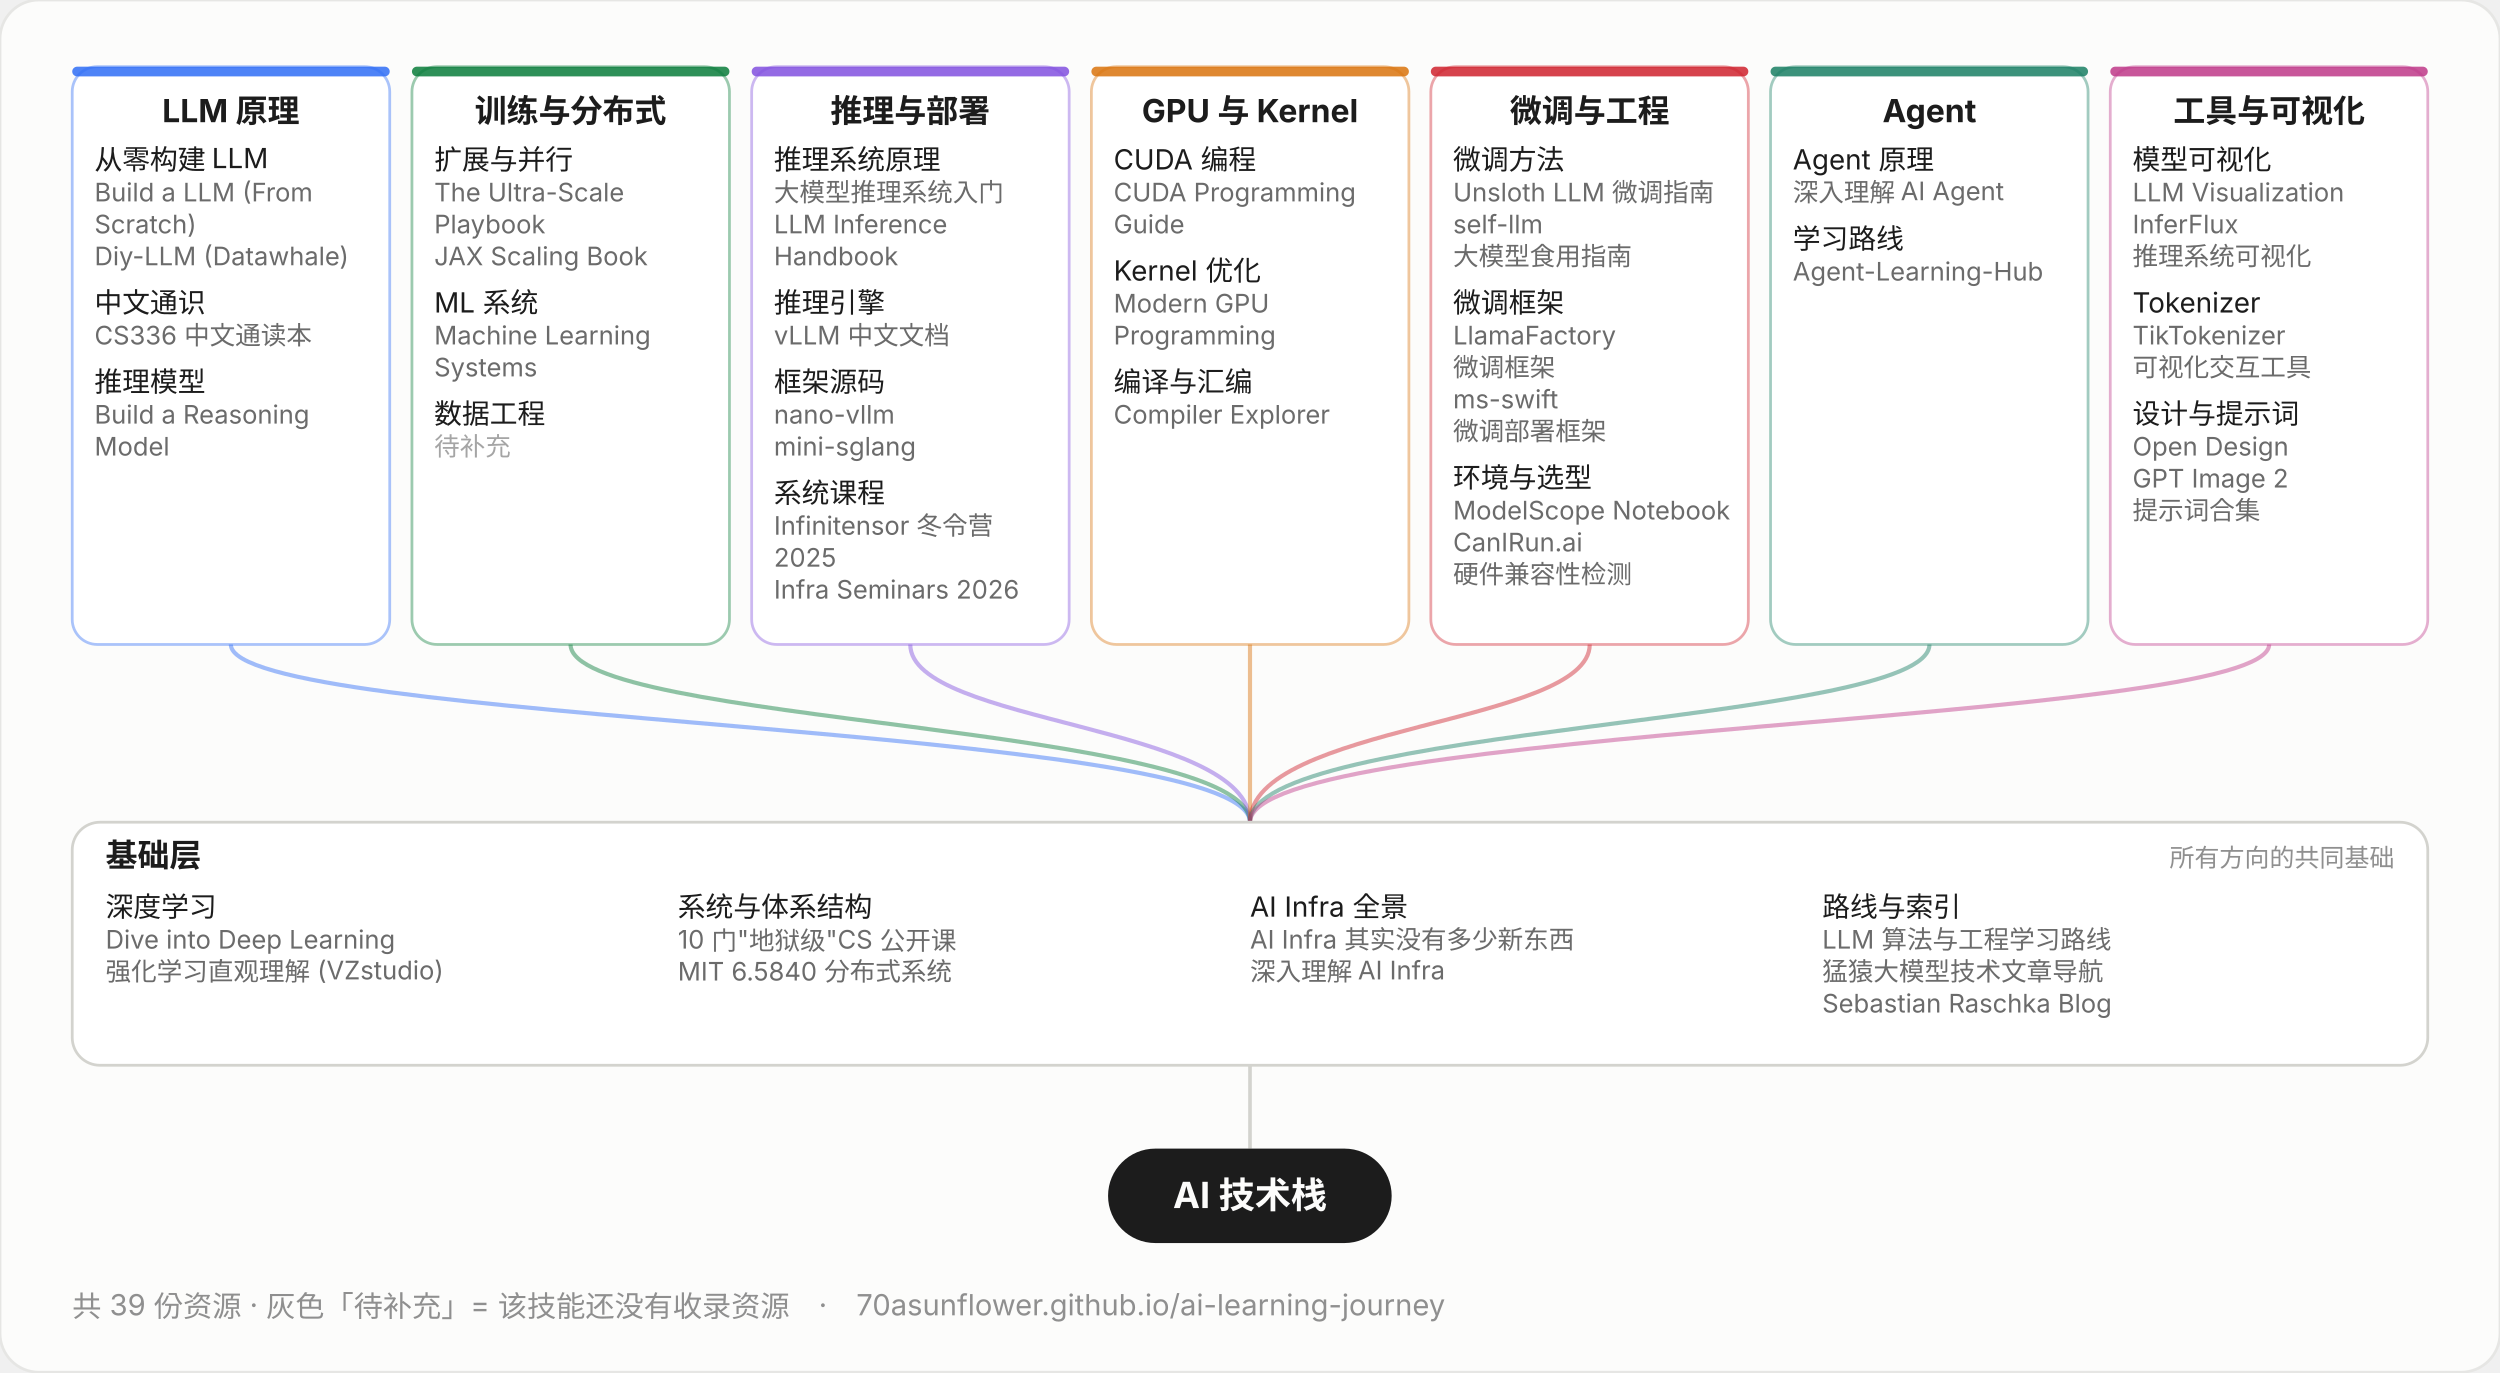
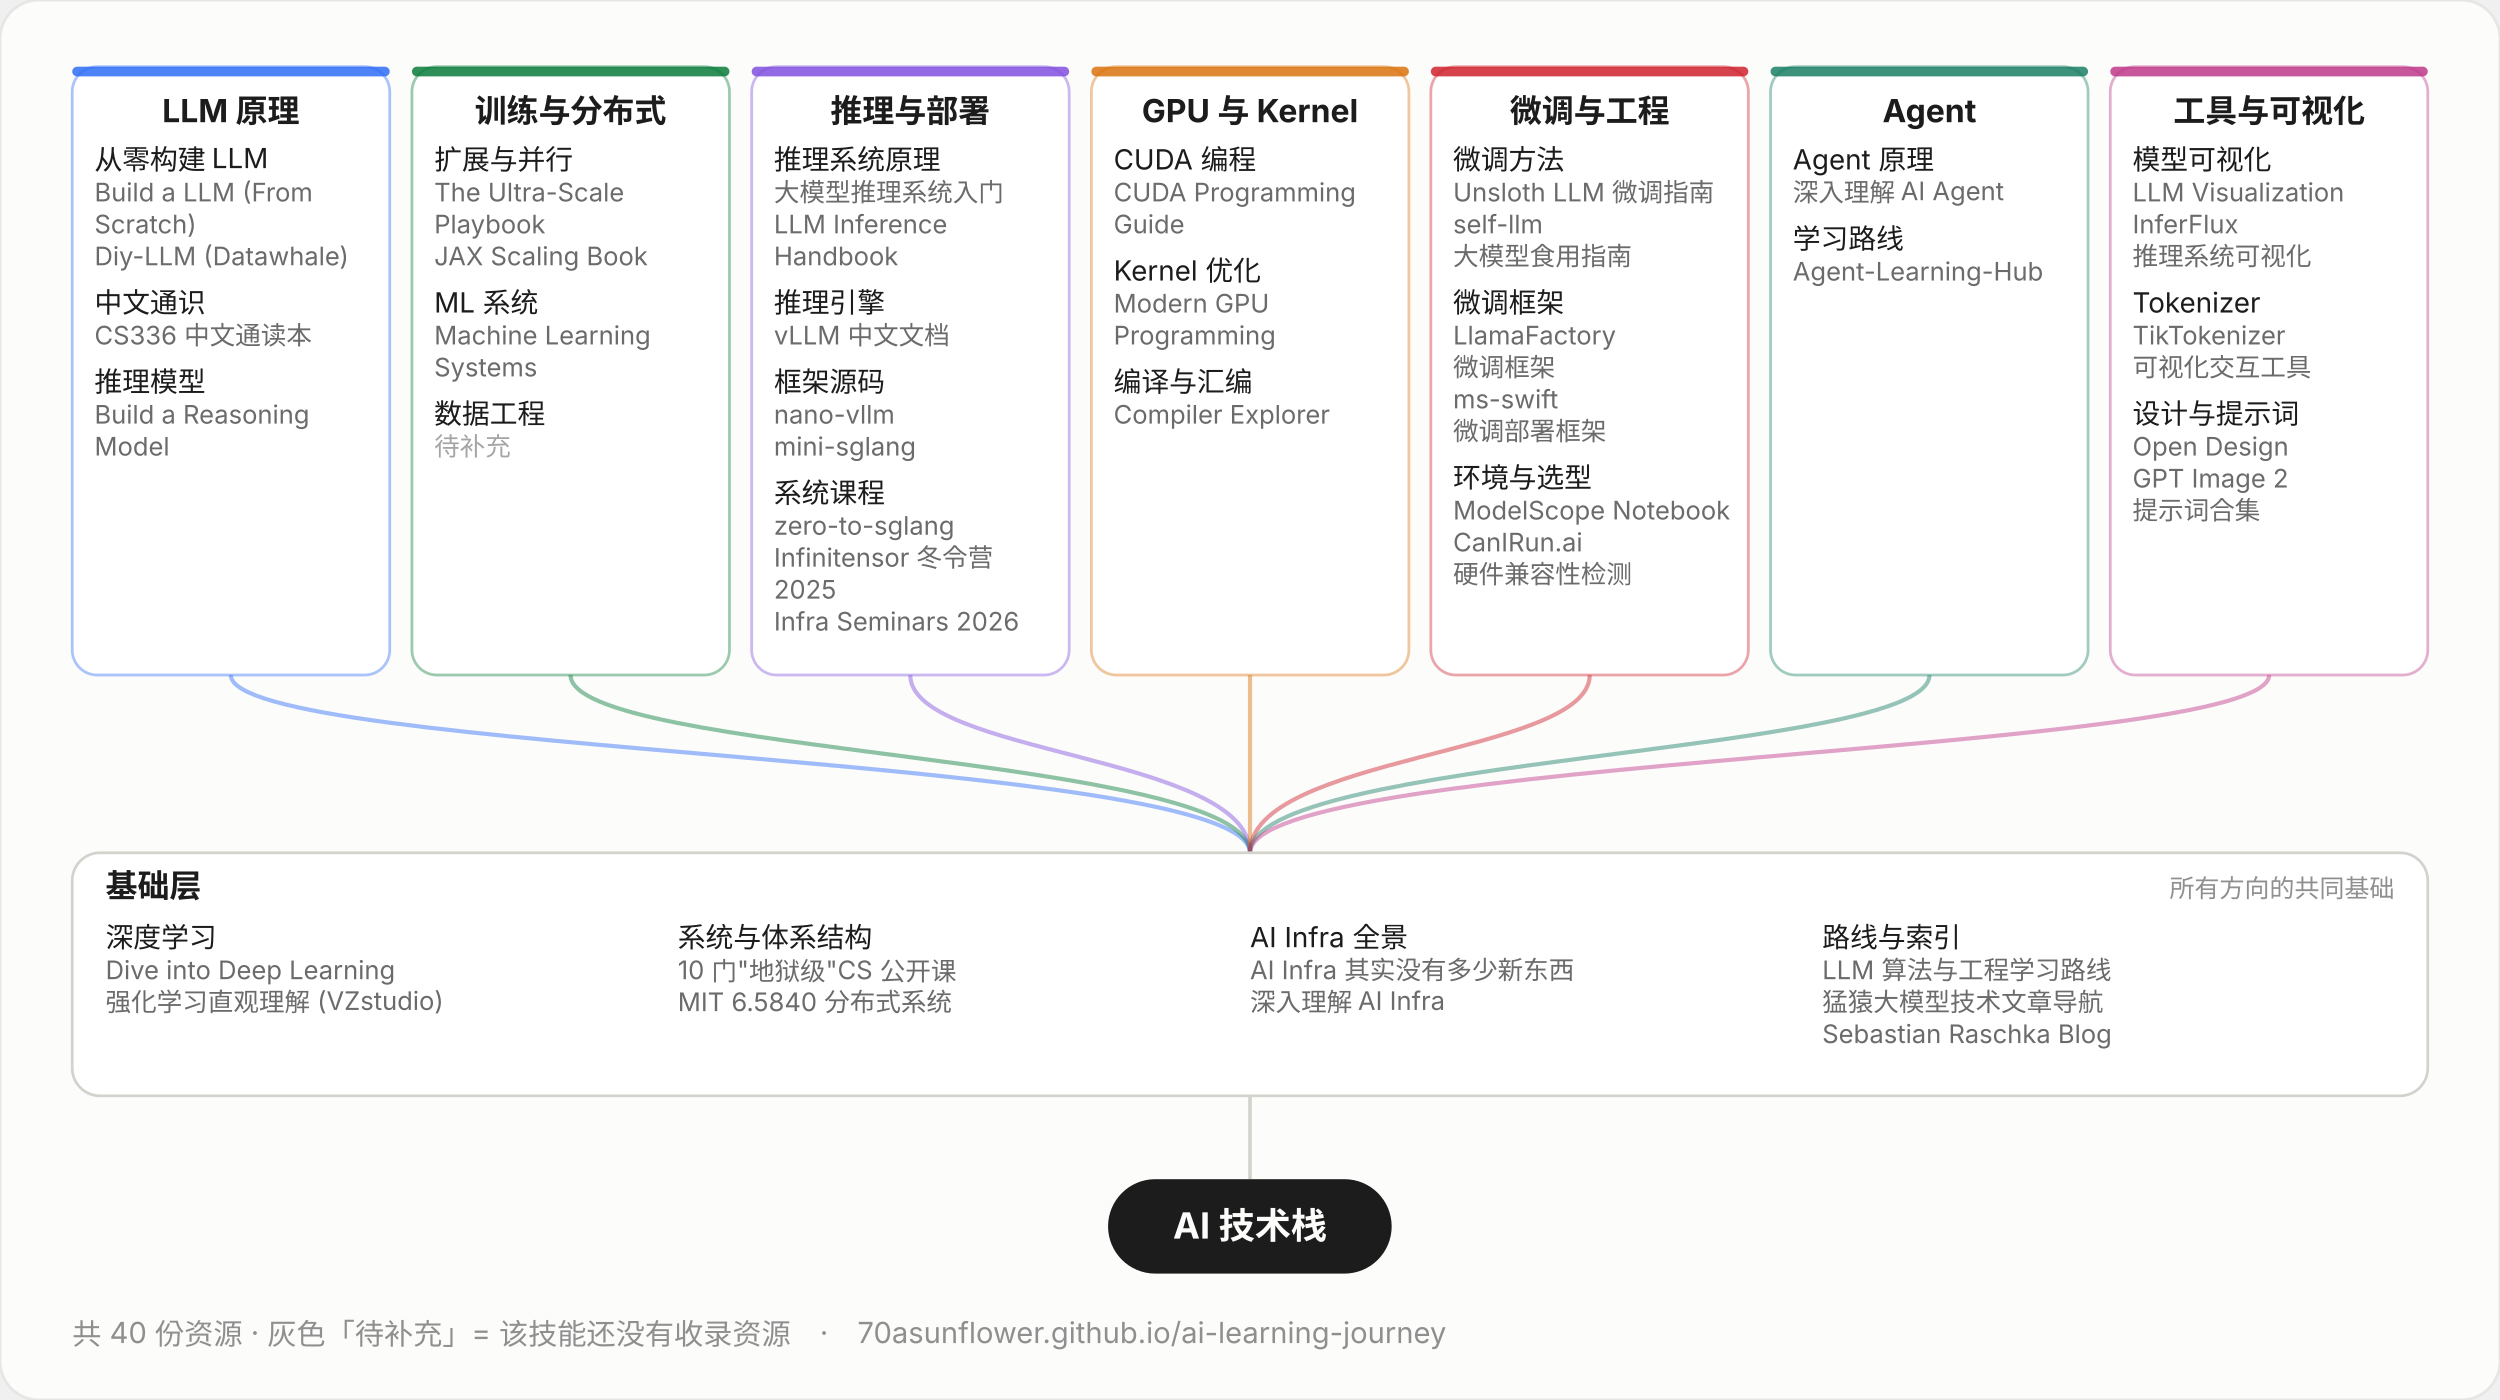
- <svg xmlns="http://www.w3.org/2000/svg" width="900" height="494" viewBox="0 0 900 494" role="img" aria-label="技术栈树：基础技能在根部，向上分叉到各专业方向" font-family="-apple-system, BlinkMacSystemFont, 'Segoe UI', 'PingFang SC', 'Hiragino Sans GB', 'Microsoft YaHei', sans-serif">
-   <rect width="900" height="494" rx="14" fill="#fcfcfb" stroke="#e6e6e4" />
+ <svg xmlns="http://www.w3.org/2000/svg" width="900" height="504" viewBox="0 0 900 504" role="img" aria-label="技术栈树：基础技能在根部，向上分叉到各专业方向" font-family="-apple-system, BlinkMacSystemFont, 'Segoe UI', 'PingFang SC', 'Hiragino Sans GB', 'Microsoft YaHei', sans-serif">
+   <rect width="900" height="504" rx="14" fill="#fcfcfb" stroke="#e6e6e4" />
  <text x="26" y="0" font-size="0" fill="none">.</text>
-   <rect x="26.0" y="24" width="114.3" height="208" rx="9" fill="#ffffff" stroke="#2f6df6" stroke-opacity="0.40" />
+   <rect x="26.0" y="24" width="114.3" height="219" rx="9" fill="#ffffff" stroke="#2f6df6" stroke-opacity="0.40" />
  <rect x="26.0" y="24" width="114.3" height="3.5" rx="1.8" fill="#2f6df6" fill-opacity="0.85" />
  <text x="83.1" y="44" text-anchor="middle" font-size="11.5" font-weight="650" fill="#1c1c1c">LLM 原理</text>
  <text x="34.0" y="61" font-size="10.0" fill="#1c1c1c">从零构建 LLM</text>
  <text x="34.0" y="72.5" font-size="9.2" fill="#6b6b6b">Build a LLM (From</text>
  <text x="34.0" y="84.0" font-size="9.2" fill="#6b6b6b">Scratch)</text>
  <text x="34.0" y="95.5" font-size="9.2" fill="#6b6b6b">Diy-LLM (Datawhale)</text>
  <text x="34.0" y="112.5" font-size="10.0" fill="#1c1c1c">中文通识</text>
  <text x="34.0" y="124.0" font-size="9.2" fill="#6b6b6b">CS336 中文通读本</text>
  <text x="34.0" y="141.0" font-size="10.0" fill="#1c1c1c">推理模型</text>
  <text x="34.0" y="152.5" font-size="9.2" fill="#6b6b6b">Build a Reasoning</text>
  <text x="34.0" y="164.0" font-size="9.2" fill="#6b6b6b">Model</text>
-   <rect x="148.3" y="24" width="114.3" height="208" rx="9" fill="#ffffff" stroke="#0a7d3b" stroke-opacity="0.40" />
+   <rect x="148.3" y="24" width="114.3" height="219" rx="9" fill="#ffffff" stroke="#0a7d3b" stroke-opacity="0.40" />
  <rect x="148.3" y="24" width="114.3" height="3.5" rx="1.8" fill="#0a7d3b" fill-opacity="0.85" />
  <text x="205.4" y="44" text-anchor="middle" font-size="11.5" font-weight="650" fill="#1c1c1c">训练与分布式</text>
  <text x="156.3" y="61" font-size="10.0" fill="#1c1c1c">扩展与并行</text>
  <text x="156.3" y="72.5" font-size="9.2" fill="#6b6b6b">The Ultra-Scale</text>
  <text x="156.3" y="84.0" font-size="9.2" fill="#6b6b6b">Playbook</text>
  <text x="156.3" y="95.5" font-size="9.2" fill="#6b6b6b">JAX Scaling Book</text>
  <text x="156.3" y="112.5" font-size="10.0" fill="#1c1c1c">ML 系统</text>
  <text x="156.3" y="124.0" font-size="9.2" fill="#6b6b6b">Machine Learning</text>
  <text x="156.3" y="135.5" font-size="9.2" fill="#6b6b6b">Systems</text>
  <text x="156.3" y="152.5" font-size="10.0" fill="#1c1c1c">数据工程</text>
  <text x="156.3" y="164.0" font-size="9.2" fill="#8f8f8f" fill-opacity="0.8">待补充</text>
-   <rect x="270.6" y="24" width="114.3" height="208" rx="9" fill="#ffffff" stroke="#8250df" stroke-opacity="0.40" />
+   <rect x="270.6" y="24" width="114.3" height="219" rx="9" fill="#ffffff" stroke="#8250df" stroke-opacity="0.40" />
  <rect x="270.6" y="24" width="114.3" height="3.5" rx="1.8" fill="#8250df" fill-opacity="0.85" />
  <text x="327.7" y="44" text-anchor="middle" font-size="11.5" font-weight="650" fill="#1c1c1c">推理与部署</text>
  <text x="278.6" y="61" font-size="10.0" fill="#1c1c1c">推理系统原理</text>
  <text x="278.6" y="72.5" font-size="9.2" fill="#6b6b6b">大模型推理系统入门</text>
  <text x="278.6" y="84.0" font-size="9.2" fill="#6b6b6b">LLM Inference</text>
  <text x="278.6" y="95.5" font-size="9.2" fill="#6b6b6b">Handbook</text>
  <text x="278.6" y="112.5" font-size="10.0" fill="#1c1c1c">推理引擎</text>
  <text x="278.6" y="124.0" font-size="9.2" fill="#6b6b6b">vLLM 中文文档</text>
  <text x="278.6" y="141.0" font-size="10.0" fill="#1c1c1c">框架源码</text>
  <text x="278.6" y="152.5" font-size="9.2" fill="#6b6b6b">nano-vllm</text>
  <text x="278.6" y="164.0" font-size="9.2" fill="#6b6b6b">mini-sglang</text>
  <text x="278.6" y="181.0" font-size="10.0" fill="#1c1c1c">系统课程</text>
-   <text x="278.6" y="192.5" font-size="9.2" fill="#6b6b6b">Infinitensor 冬令营</text>
-   <text x="278.6" y="204.0" font-size="9.2" fill="#6b6b6b">2025</text>
-   <text x="278.6" y="215.5" font-size="9.2" fill="#6b6b6b">Infra Seminars 2026</text>
-   <rect x="392.9" y="24" width="114.3" height="208" rx="9" fill="#ffffff" stroke="#d9730d" stroke-opacity="0.40" />
+   <text x="278.6" y="192.5" font-size="9.2" fill="#6b6b6b">zero-to-sglang</text>
+   <text x="278.6" y="204.0" font-size="9.2" fill="#6b6b6b">Infinitensor 冬令营</text>
+   <text x="278.6" y="215.5" font-size="9.2" fill="#6b6b6b">2025</text>
+   <text x="278.6" y="227.0" font-size="9.2" fill="#6b6b6b">Infra Seminars 2026</text>
+   <rect x="392.9" y="24" width="114.3" height="219" rx="9" fill="#ffffff" stroke="#d9730d" stroke-opacity="0.40" />
  <rect x="392.9" y="24" width="114.3" height="3.5" rx="1.8" fill="#d9730d" fill-opacity="0.85" />
  <text x="450.0" y="44" text-anchor="middle" font-size="11.5" font-weight="650" fill="#1c1c1c">GPU 与 Kernel</text>
  <text x="400.9" y="61" font-size="10.0" fill="#1c1c1c">CUDA 编程</text>
  <text x="400.9" y="72.5" font-size="9.2" fill="#6b6b6b">CUDA Programming</text>
  <text x="400.9" y="84.0" font-size="9.2" fill="#6b6b6b">Guide</text>
  <text x="400.9" y="101.0" font-size="10.0" fill="#1c1c1c">Kernel 优化</text>
  <text x="400.9" y="112.5" font-size="9.2" fill="#6b6b6b">Modern GPU</text>
  <text x="400.9" y="124.0" font-size="9.2" fill="#6b6b6b">Programming</text>
  <text x="400.9" y="141.0" font-size="10.0" fill="#1c1c1c">编译与汇编</text>
  <text x="400.9" y="152.5" font-size="9.2" fill="#6b6b6b">Compiler Explorer</text>
-   <rect x="515.1" y="24" width="114.3" height="208" rx="9" fill="#ffffff" stroke="#cf222e" stroke-opacity="0.40" />
+   <rect x="515.1" y="24" width="114.3" height="219" rx="9" fill="#ffffff" stroke="#cf222e" stroke-opacity="0.40" />
  <rect x="515.1" y="24" width="114.3" height="3.5" rx="1.8" fill="#cf222e" fill-opacity="0.85" />
  <text x="572.3" y="44" text-anchor="middle" font-size="11.5" font-weight="650" fill="#1c1c1c">微调与工程</text>
  <text x="523.1" y="61" font-size="10.0" fill="#1c1c1c">微调方法</text>
  <text x="523.1" y="72.5" font-size="9.2" fill="#6b6b6b">Unsloth LLM 微调指南</text>
  <text x="523.1" y="84.0" font-size="9.2" fill="#6b6b6b">self-llm</text>
  <text x="523.1" y="95.5" font-size="9.2" fill="#6b6b6b">大模型食用指南</text>
  <text x="523.1" y="112.5" font-size="10.0" fill="#1c1c1c">微调框架</text>
  <text x="523.1" y="124.0" font-size="9.2" fill="#6b6b6b">LlamaFactory</text>
  <text x="523.1" y="135.5" font-size="9.2" fill="#6b6b6b">微调框架</text>
  <text x="523.1" y="147.0" font-size="9.2" fill="#6b6b6b">ms-swift</text>
  <text x="523.1" y="158.5" font-size="9.2" fill="#6b6b6b">微调部署框架</text>
  <text x="523.1" y="175.5" font-size="10.0" fill="#1c1c1c">环境与选型</text>
  <text x="523.1" y="187.0" font-size="9.2" fill="#6b6b6b">ModelScope Notebook</text>
  <text x="523.1" y="198.5" font-size="9.2" fill="#6b6b6b">CanIRun.ai</text>
  <text x="523.1" y="210.0" font-size="9.2" fill="#6b6b6b">硬件兼容性检测</text>
-   <rect x="637.4" y="24" width="114.3" height="208" rx="9" fill="#ffffff" stroke="#1a7f64" stroke-opacity="0.40" />
+   <rect x="637.4" y="24" width="114.3" height="219" rx="9" fill="#ffffff" stroke="#1a7f64" stroke-opacity="0.40" />
  <rect x="637.4" y="24" width="114.3" height="3.5" rx="1.8" fill="#1a7f64" fill-opacity="0.85" />
  <text x="694.6" y="44" text-anchor="middle" font-size="11.5" font-weight="650" fill="#1c1c1c">Agent</text>
  <text x="645.4" y="61" font-size="10.0" fill="#1c1c1c">Agent 原理</text>
  <text x="645.4" y="72.5" font-size="9.2" fill="#6b6b6b">深入理解 AI Agent</text>
  <text x="645.4" y="89.5" font-size="10.0" fill="#1c1c1c">学习路线</text>
  <text x="645.4" y="101.0" font-size="9.2" fill="#6b6b6b">Agent-Learning-Hub</text>
-   <rect x="759.7" y="24" width="114.3" height="208" rx="9" fill="#ffffff" stroke="#bf3989" stroke-opacity="0.40" />
+   <rect x="759.7" y="24" width="114.3" height="219" rx="9" fill="#ffffff" stroke="#bf3989" stroke-opacity="0.40" />
  <rect x="759.7" y="24" width="114.3" height="3.5" rx="1.8" fill="#bf3989" fill-opacity="0.85" />
  <text x="816.9" y="44" text-anchor="middle" font-size="11.5" font-weight="650" fill="#1c1c1c">工具与可视化</text>
  <text x="767.7" y="61" font-size="10.0" fill="#1c1c1c">模型可视化</text>
  <text x="767.7" y="72.5" font-size="9.2" fill="#6b6b6b">LLM Visualization</text>
  <text x="767.7" y="84.0" font-size="9.2" fill="#6b6b6b">InferFlux</text>
  <text x="767.7" y="95.5" font-size="9.2" fill="#6b6b6b">推理系统可视化</text>
  <text x="767.7" y="112.5" font-size="10.0" fill="#1c1c1c">Tokenizer</text>
  <text x="767.7" y="124.0" font-size="9.2" fill="#6b6b6b">TikTokenizer</text>
  <text x="767.7" y="135.5" font-size="9.2" fill="#6b6b6b">可视化交互工具</text>
  <text x="767.7" y="152.5" font-size="10.0" fill="#1c1c1c">设计与提示词</text>
  <text x="767.7" y="164.0" font-size="9.2" fill="#6b6b6b">Open Design</text>
  <text x="767.7" y="175.5" font-size="9.2" fill="#6b6b6b">GPT Image 2</text>
  <text x="767.7" y="187.0" font-size="9.2" fill="#6b6b6b">提示词合集</text>
-   <path d="M450.0 296 C450.0 260.8 83.1 260.8 83.1 232" fill="none" stroke="#2f6df6" stroke-opacity="0.45" stroke-width="1.5" />
-   <path d="M450.0 296 C450.0 260.8 205.4 260.8 205.4 232" fill="none" stroke="#0a7d3b" stroke-opacity="0.45" stroke-width="1.5" />
-   <path d="M450.0 296 C450.0 260.8 327.7 260.8 327.7 232" fill="none" stroke="#8250df" stroke-opacity="0.45" stroke-width="1.5" />
-   <path d="M450.0 296 C450.0 260.8 450.0 260.8 450.0 232" fill="none" stroke="#d9730d" stroke-opacity="0.45" stroke-width="1.5" />
-   <path d="M450.0 296 C450.0 260.8 572.3 260.8 572.3 232" fill="none" stroke="#cf222e" stroke-opacity="0.45" stroke-width="1.5" />
-   <path d="M450.0 296 C450.0 260.8 694.6 260.8 694.6 232" fill="none" stroke="#1a7f64" stroke-opacity="0.45" stroke-width="1.5" />
-   <path d="M450.0 296 C450.0 260.8 816.9 260.8 816.9 232" fill="none" stroke="#bf3989" stroke-opacity="0.45" stroke-width="1.5" />
-   <rect x="26" y="296" width="848" height="87.5" rx="10" fill="#ffffff" stroke="#d3d3ce" />
-   <text x="38" y="312" font-size="11.5" font-weight="650" fill="#1c1c1c">基础层</text>
-   <text x="862" y="312" text-anchor="end" font-size="9" fill="#8f8f8f">所有方向的共同基础</text>
-   <text x="38.0" y="330" font-size="10.0" fill="#1c1c1c">深度学习</text>
-   <text x="38.0" y="341.5" font-size="9.2" fill="#6b6b6b">Dive into Deep Learning</text>
-   <text x="38.0" y="353.0" font-size="9.2" fill="#6b6b6b">强化学习直观理解 (VZstudio)</text>
-   <text x="244.0" y="330" font-size="10.0" fill="#1c1c1c">系统与体系结构</text>
-   <text x="244.0" y="341.5" font-size="9.2" fill="#6b6b6b">10 门"地狱级"CS 公开课</text>
-   <text x="244.0" y="353.0" font-size="9.2" fill="#6b6b6b">MIT 6.5840 分布式系统</text>
-   <text x="450.0" y="330" font-size="10.0" fill="#1c1c1c">AI Infra 全景</text>
-   <text x="450.0" y="341.5" font-size="9.2" fill="#6b6b6b">AI Infra 其实没有多少新东西</text>
-   <text x="450.0" y="353.0" font-size="9.2" fill="#6b6b6b">深入理解 AI Infra</text>
-   <text x="656.0" y="330" font-size="10.0" fill="#1c1c1c">路线与索引</text>
-   <text x="656.0" y="341.5" font-size="9.2" fill="#6b6b6b">LLM 算法与工程学习路线</text>
-   <text x="656.0" y="353.0" font-size="9.2" fill="#6b6b6b">猛猿大模型技术文章导航</text>
-   <text x="656.0" y="364.5" font-size="9.2" fill="#6b6b6b">Sebastian Raschka Blog</text>
-   <line x1="450.0" y1="413.5" x2="450.0" y2="383.5" stroke="#d3d3ce" stroke-width="1.3" />
-   <rect x="398.9" y="413.5" width="102.1" height="34" rx="17.0" fill="#1c1c1c" />
-   <text x="450.0" y="434.9" text-anchor="middle" font-size="13" font-weight="700" fill="#fcfcfb">AI 技术栈</text>
-   <text x="26" y="474" font-size="10.5" fill="#8f8f8f">共 39 份资源 · 灰色「待补充」= 该技能还没有收录资源　·　70asunflower.github.io/ai-learning-journey</text>
+   <path d="M450.0 307 C450.0 271.8 83.1 271.8 83.1 243" fill="none" stroke="#2f6df6" stroke-opacity="0.45" stroke-width="1.5" />
+   <path d="M450.0 307 C450.0 271.8 205.4 271.8 205.4 243" fill="none" stroke="#0a7d3b" stroke-opacity="0.45" stroke-width="1.5" />
+   <path d="M450.0 307 C450.0 271.8 327.7 271.8 327.7 243" fill="none" stroke="#8250df" stroke-opacity="0.45" stroke-width="1.5" />
+   <path d="M450.0 307 C450.0 271.8 450.0 271.8 450.0 243" fill="none" stroke="#d9730d" stroke-opacity="0.45" stroke-width="1.5" />
+   <path d="M450.0 307 C450.0 271.8 572.3 271.8 572.3 243" fill="none" stroke="#cf222e" stroke-opacity="0.45" stroke-width="1.5" />
+   <path d="M450.0 307 C450.0 271.8 694.6 271.8 694.6 243" fill="none" stroke="#1a7f64" stroke-opacity="0.45" stroke-width="1.5" />
+   <path d="M450.0 307 C450.0 271.8 816.9 271.8 816.9 243" fill="none" stroke="#bf3989" stroke-opacity="0.45" stroke-width="1.5" />
+   <rect x="26" y="307" width="848" height="87.5" rx="10" fill="#ffffff" stroke="#d3d3ce" />
+   <text x="38" y="323" font-size="11.5" font-weight="650" fill="#1c1c1c">基础层</text>
+   <text x="862" y="323" text-anchor="end" font-size="9" fill="#8f8f8f">所有方向的共同基础</text>
+   <text x="38.0" y="341" font-size="10.0" fill="#1c1c1c">深度学习</text>
+   <text x="38.0" y="352.5" font-size="9.2" fill="#6b6b6b">Dive into Deep Learning</text>
+   <text x="38.0" y="364.0" font-size="9.2" fill="#6b6b6b">强化学习直观理解 (VZstudio)</text>
+   <text x="244.0" y="341" font-size="10.0" fill="#1c1c1c">系统与体系结构</text>
+   <text x="244.0" y="352.5" font-size="9.2" fill="#6b6b6b">10 门"地狱级"CS 公开课</text>
+   <text x="244.0" y="364.0" font-size="9.2" fill="#6b6b6b">MIT 6.5840 分布式系统</text>
+   <text x="450.0" y="341" font-size="10.0" fill="#1c1c1c">AI Infra 全景</text>
+   <text x="450.0" y="352.5" font-size="9.2" fill="#6b6b6b">AI Infra 其实没有多少新东西</text>
+   <text x="450.0" y="364.0" font-size="9.2" fill="#6b6b6b">深入理解 AI Infra</text>
+   <text x="656.0" y="341" font-size="10.0" fill="#1c1c1c">路线与索引</text>
+   <text x="656.0" y="352.5" font-size="9.2" fill="#6b6b6b">LLM 算法与工程学习路线</text>
+   <text x="656.0" y="364.0" font-size="9.2" fill="#6b6b6b">猛猿大模型技术文章导航</text>
+   <text x="656.0" y="375.5" font-size="9.2" fill="#6b6b6b">Sebastian Raschka Blog</text>
+   <line x1="450.0" y1="424.5" x2="450.0" y2="394.5" stroke="#d3d3ce" stroke-width="1.3" />
+   <rect x="398.9" y="424.5" width="102.1" height="34" rx="17.0" fill="#1c1c1c" />
+   <text x="450.0" y="445.9" text-anchor="middle" font-size="13" font-weight="700" fill="#fcfcfb">AI 技术栈</text>
+   <text x="26" y="484" font-size="10.5" fill="#8f8f8f">共 40 份资源 · 灰色「待补充」= 该技能还没有收录资源　·　70asunflower.github.io/ai-learning-journey</text>
</svg>
